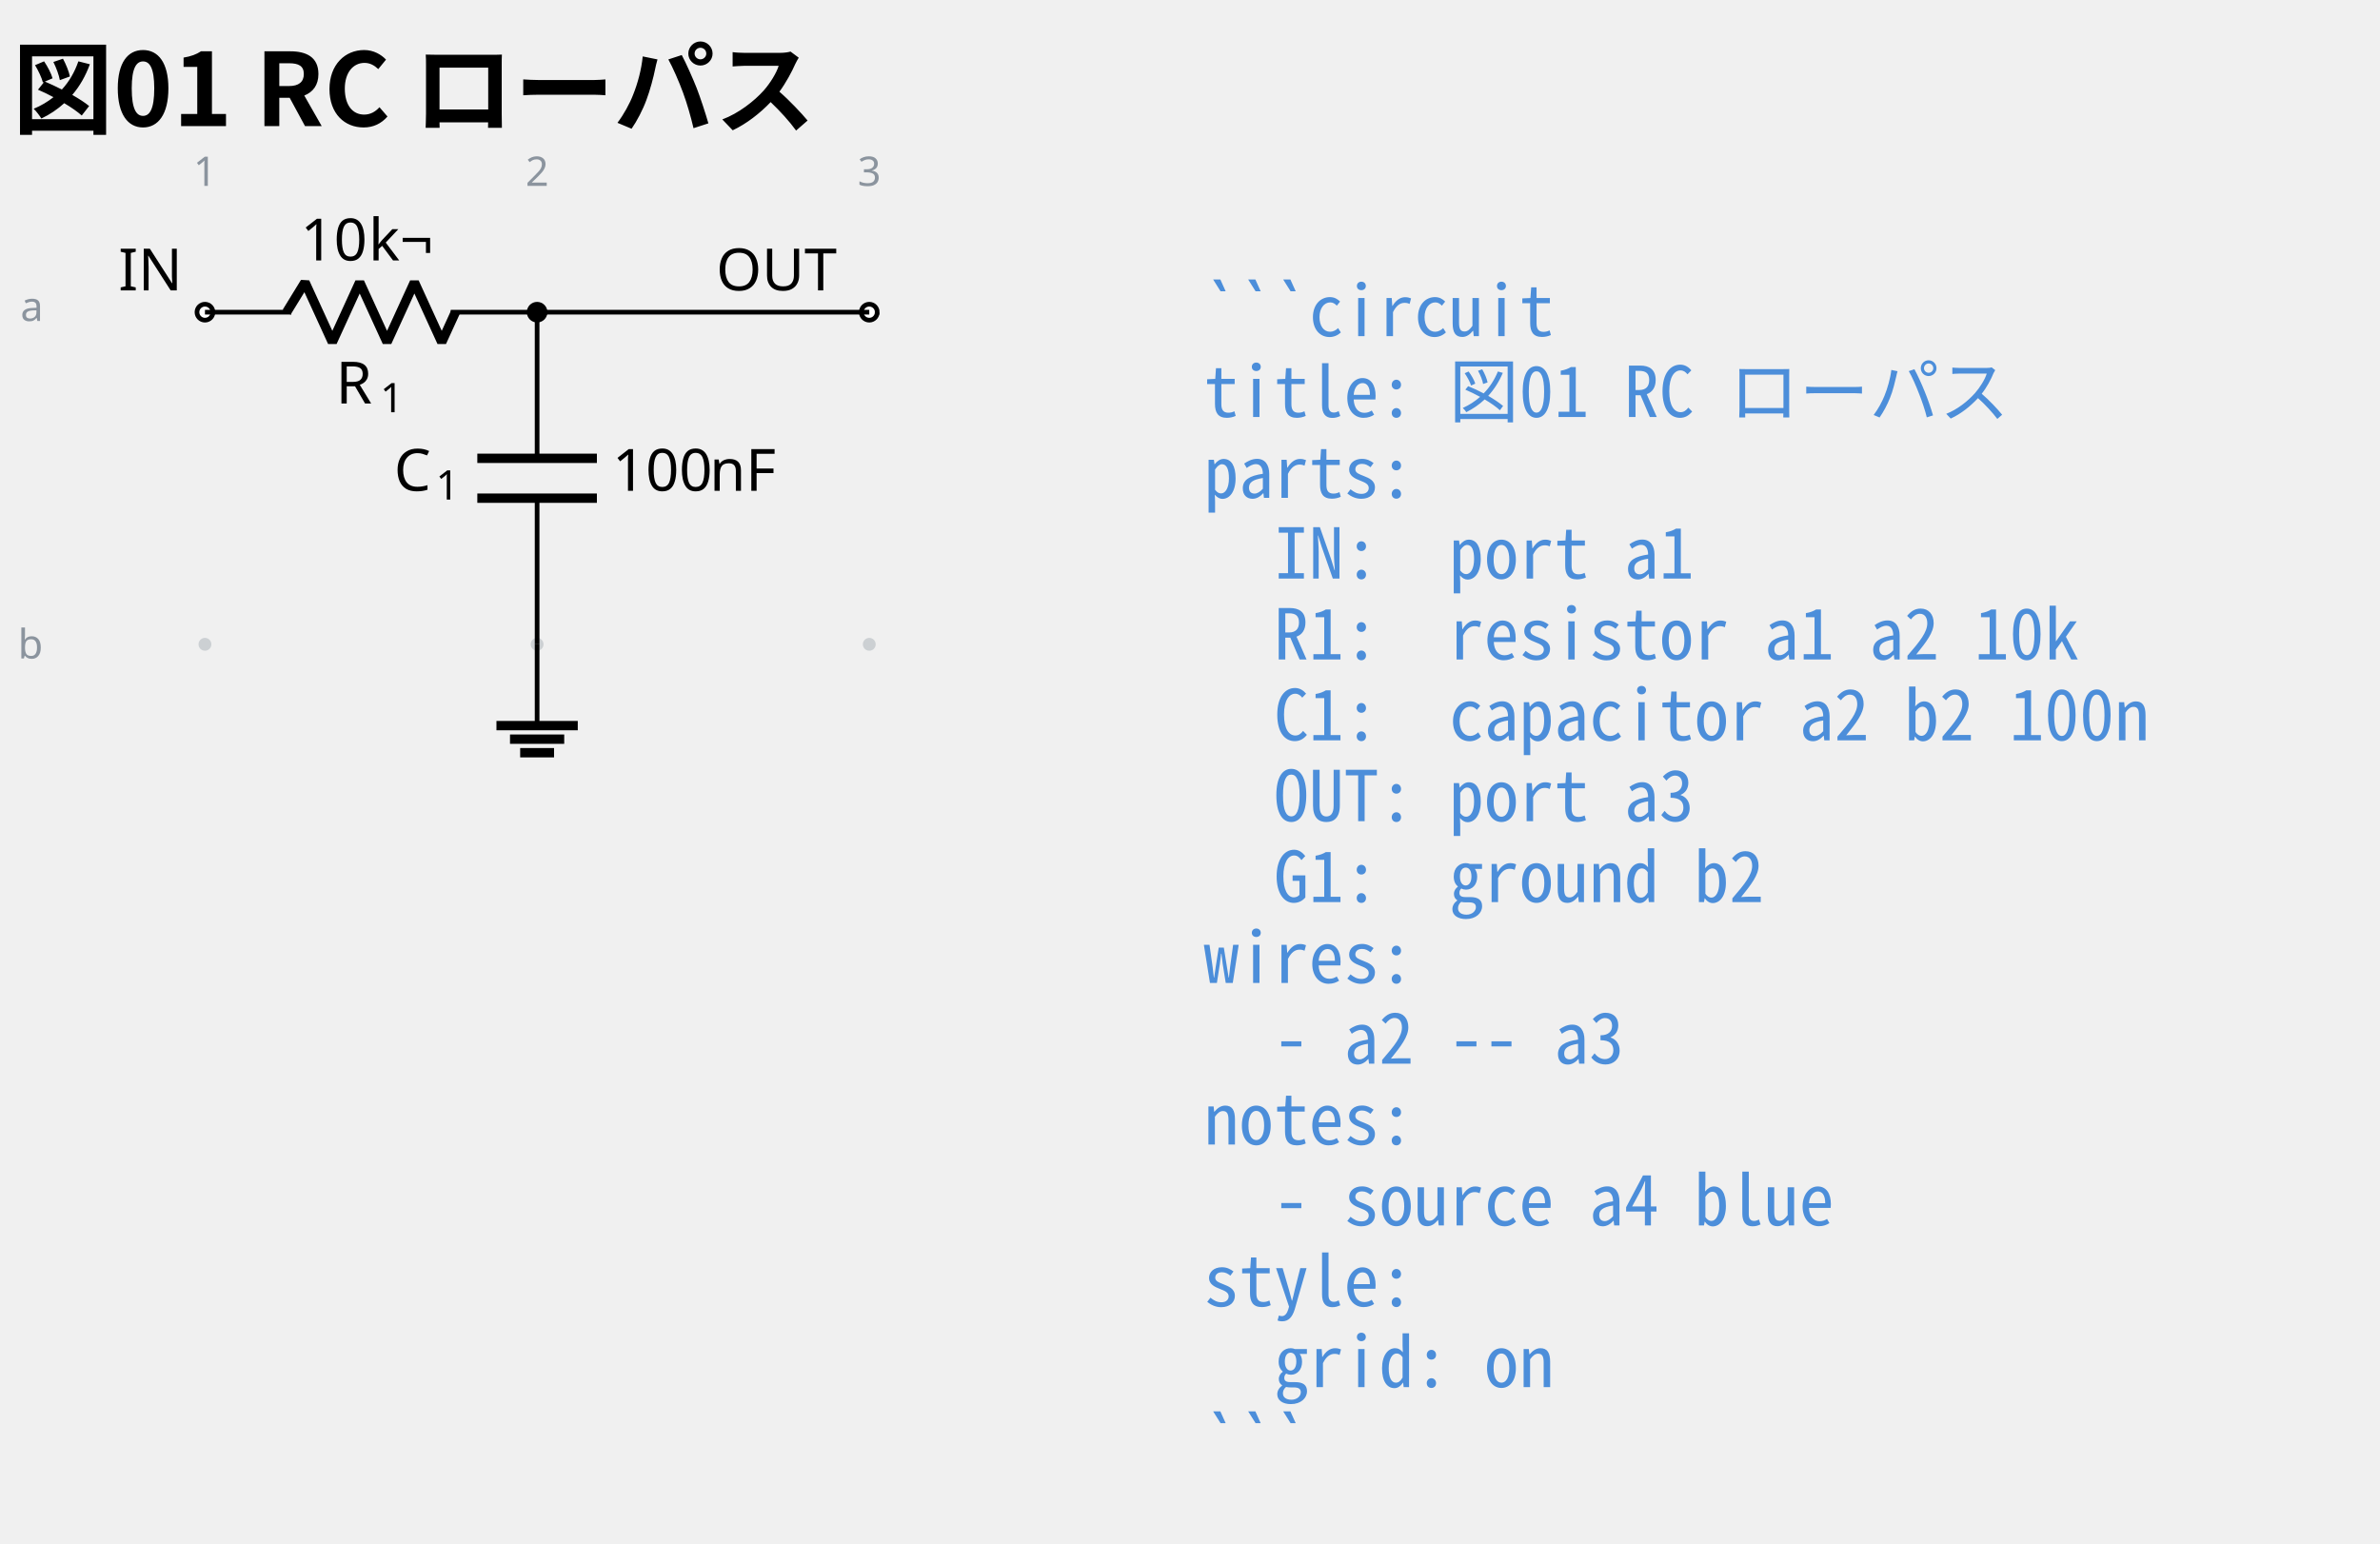
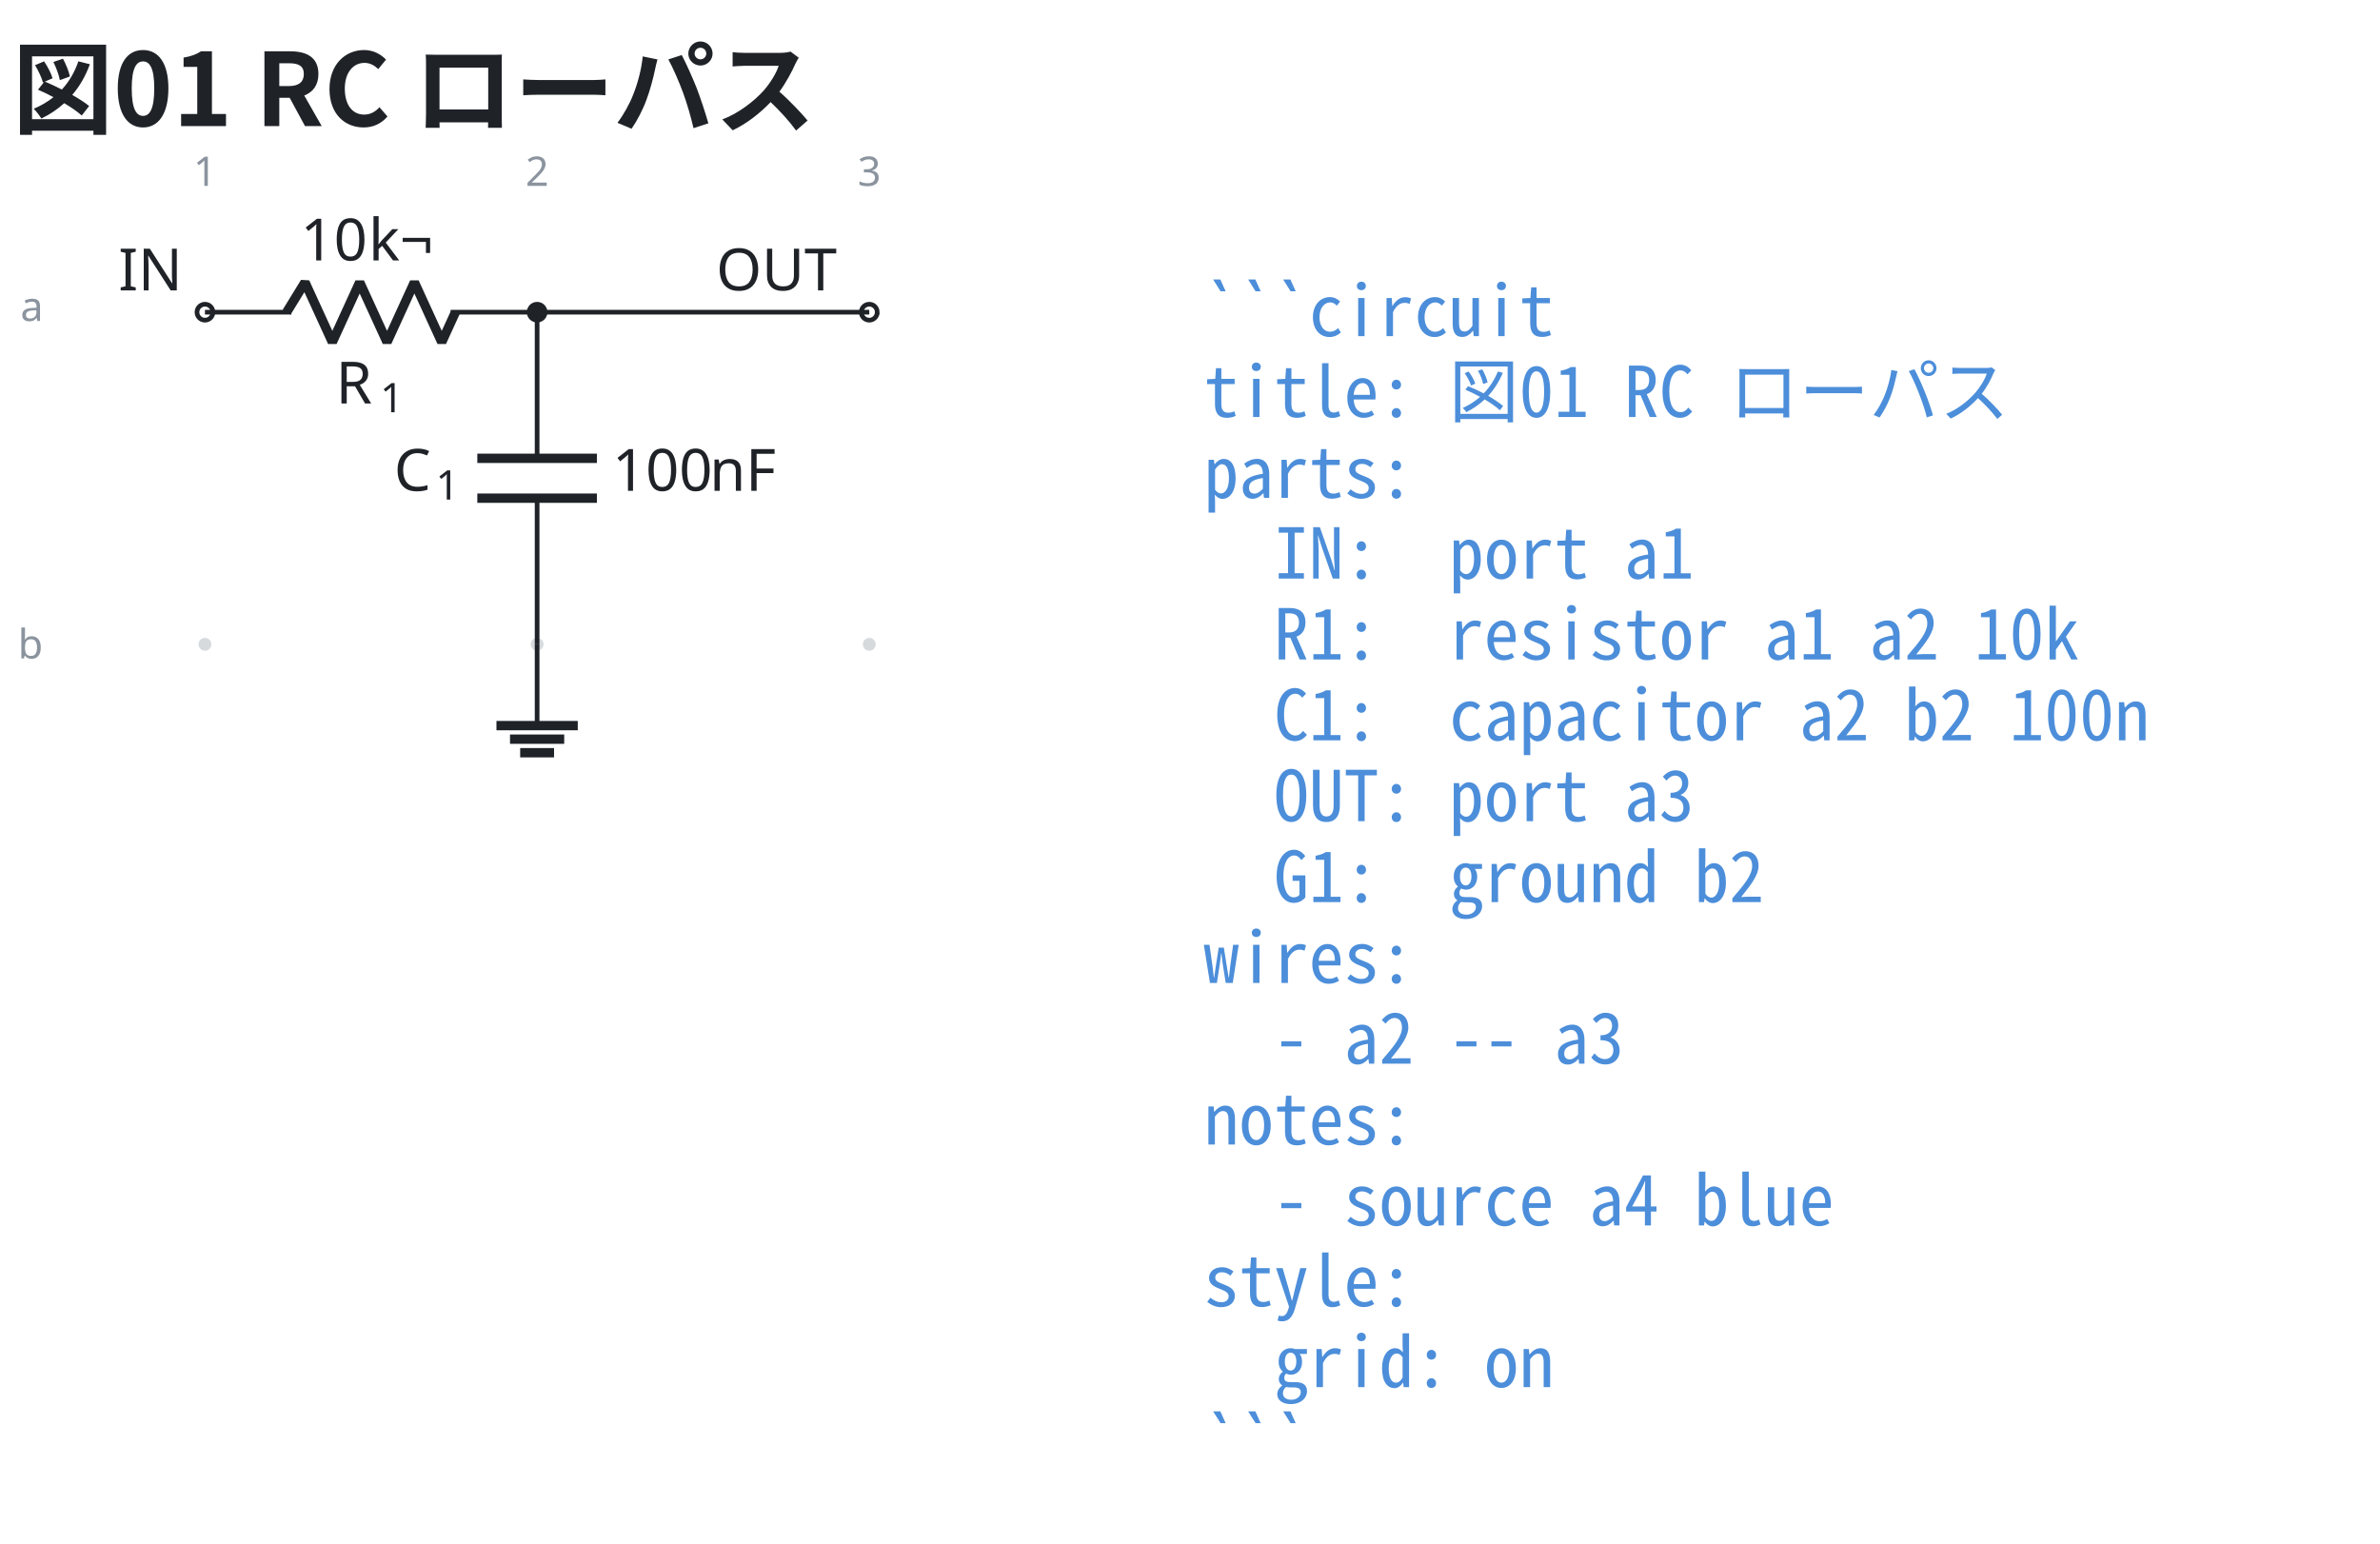
- <svg xmlns="http://www.w3.org/2000/svg" data-circuit-fence="0.1.0" fill="currentColor" width="543.659" height="352.716" viewBox="-72 -72 407.744 264.537">
-   <g stroke="currentColor" stroke-miterlimit="10" stroke-width=".8">
+ <svg xmlns="http://www.w3.org/2000/svg" data-figure-paper="#ffffff" data-circuit-fence="0.1.0" fill="#1f2328" width="543.659" height="352.716" viewBox="-72 -72 407.744 264.537">
+   <rect x="-72" y="-72" width="407.744" height="264.537" fill="#ffffff" />
+   <g stroke="#1f2328" stroke-miterlimit="10" stroke-width=".8">
    <path fill="#8b949e" fill-opacity=".35" stroke="none" stroke-opacity=".35" d="M-35.787-18.511a1.1 1.1 0 1 0-2.2 0 1.1 1.1 0 0 0 2.2 0M-35.787 38.394a1.1 1.1 0 1 0-2.2 0 1.1 1.1 0 0 0 2.2 0M21.118-18.511a1.1 1.1 0 1 0-2.2 0 1.1 1.1 0 0 0 2.2 0M21.118 38.394a1.1 1.1 0 1 0-2.2 0 1.1 1.1 0 0 0 2.2 0M78.024-18.511a1.1 1.1 0 1 0-2.2 0 1.1 1.1 0 0 0 2.2 0M78.024 38.394a1.1 1.1 0 1 0-2.2 0 1.1 1.1 0 0 0 2.2 0m-1.1 0" />
    <g fill="#8b949e" stroke="#8b949e">
      <text x="-36.887" y="-18.511" fill="#8b949e" stroke="none" font-family="cmr7" font-size="7" transform="translate(-1.993 -21.645)">1</text>
    </g>
    <g fill="#8b949e" stroke="#8b949e">
      <text x="-36.887" y="-18.511" fill="#8b949e" stroke="none" font-family="cmr7" font-size="7" transform="translate(54.912 -21.645)">2</text>
    </g>
    <g fill="#8b949e" stroke="#8b949e">
      <text x="-36.887" y="-18.511" fill="#8b949e" stroke="none" font-family="cmr7" font-size="7" transform="translate(111.818 -21.645)">3</text>
    </g>
    <g fill="#8b949e" stroke="#8b949e">
      <text x="-36.887" y="-18.511" fill="#8b949e" stroke="none" font-family="cmr7" font-size="7" transform="translate(-31.62 1.507)">a</text>
    </g>
    <g fill="#8b949e" stroke="#8b949e">
      <text x="-36.887" y="-18.511" fill="#8b949e" stroke="none" font-family="cmr7" font-size="7" transform="translate(-32.05 59.336)">b</text>
    </g>
    <g fill="#ffffff">
      <path d="M-35.522-18.511a1.365 1.365 0 1 0-2.73 0 1.365 1.365 0 0 0 2.73 0Zm-1.365 0" />
    </g>
    <text x="-36.887" y="-18.511" stroke="none" font-family="cmr10" font-size="10" transform="translate(-14.844 -3.733)">IN</text>
    <path fill="none" d="M-36.887-18.511h.4m-.4 0h14.795m27.315 0h14.795m-.4 0h.4" />
    <g stroke-linejoin="bevel" stroke-width="1.6">
      <path fill="none" d="m-22.892-18.511 3.143-5.122 4.686 10.243 4.686-10.243 4.685 10.243 4.686-10.243L3.68-13.39l2.343-5.121" />
    </g>
    <g stroke="none">
      <text x="-36.887" y="-18.511" font-family="cmmi10" font-size="10" transform="translate(22.413 15.648)">R</text>
      <text x="-29.294" y="-17.011" font-family="cmr7" font-size="7" transform="translate(22.413 15.648)">1</text>
    </g>
    <g stroke="none" font-family="cmr10" font-size="10">
      <text x="-36.887" y="-18.511" transform="translate(16.37 -8.863)">10</text>
      <text x="-25.221" y="-18.511" transform="translate(16.37 -8.863)">k¬</text>
    </g>
    <path fill="none" d="M20.018-18.511v.4m0-.4V6.527m0 6.829v25.038m0-.4v.4" />
    <g stroke-width="1.6">
      <path fill="none" d="M30.261 6.527H9.775m20.486 6.829H9.775" />
    </g>
    <g stroke="none">
      <text x="-36.887" y="-18.511" font-family="cmmi10" font-size="10" transform="translate(32.39 30.606)">C</text>
      <text x="-29.74" y="-17.011" font-family="cmr7" font-size="7" transform="translate(32.39 30.606)">1</text>
    </g>
    <g stroke="none" font-family="cmr10" font-size="10">
      <text x="-36.887" y="-18.511" transform="translate(69.787 30.606)">100</text>
      <text x="-20.22" y="-18.511" transform="translate(69.787 30.606)">nF</text>
    </g>
    <g fill="#ffffff">
      <path d="M78.29-18.511a1.365 1.365 0 1 0-2.732 0 1.365 1.365 0 0 0 2.731 0Zm-1.366 0" />
    </g>
    <text x="-36.887" y="-18.511" stroke="none" font-family="cmr10" font-size="10" transform="translate(87.578 -3.733)">OUT</text>
    <path fill="none" d="M20.018 38.394v13.93" />
    <path fill="none" stroke-width="1.6" d="M13.053 52.325h13.93m-11.608 2.321h9.287m-7.546 2.322h5.804" />
    <path fill="none" d="M20.018-18.511h56.906" />
    <path d="M21.384-18.511a1.365 1.365 0 1 0-2.731 0 1.365 1.365 0 0 0 2.73 0Zm-1.366 0" />
    <g>
      <text x="-36.887" y="-18.511" fill="#4c8eda" stroke="none" font-family="'Noto Sans Mono CJK JP',ui-monospace,'SFMono-Regular',Consolas,'Liberation Mono',monospace" font-size="12" transform="translate(171.116 4.1)" xml:space="preserve">```circuit</text>
    </g>
    <g>
      <text x="-36.887" y="-18.511" fill="#4c8eda" stroke="none" font-family="'Noto Sans Mono CJK JP',ui-monospace,'SFMono-Regular',Consolas,'Liberation Mono',monospace" font-size="12" transform="translate(171.116 17.956)" xml:space="preserve">title: 図01 RC ローパス</text>
    </g>
    <g>
      <text x="-36.887" y="-18.511" fill="#4c8eda" stroke="none" font-family="'Noto Sans Mono CJK JP',ui-monospace,'SFMono-Regular',Consolas,'Liberation Mono',monospace" font-size="12" transform="translate(171.116 31.813)" xml:space="preserve">parts:</text>
    </g>
    <g>
      <text x="-36.887" y="-18.511" fill="#4c8eda" stroke="none" font-family="'Noto Sans Mono CJK JP',ui-monospace,'SFMono-Regular',Consolas,'Liberation Mono',monospace" font-size="12" transform="translate(171.116 45.641)" xml:space="preserve">  IN:  port a1</text>
    </g>
    <g>
      <text x="-36.887" y="-18.511" fill="#4c8eda" stroke="none" font-family="'Noto Sans Mono CJK JP',ui-monospace,'SFMono-Regular',Consolas,'Liberation Mono',monospace" font-size="12" transform="translate(171.116 59.498)" xml:space="preserve">  R1:  resistor a1 a2 10k</text>
    </g>
    <g>
      <text x="-36.887" y="-18.511" fill="#4c8eda" stroke="none" font-family="'Noto Sans Mono CJK JP',ui-monospace,'SFMono-Regular',Consolas,'Liberation Mono',monospace" font-size="12" transform="translate(171.116 73.354)" xml:space="preserve">  C1:  capacitor a2 b2 100n</text>
    </g>
    <g>
      <text x="-36.887" y="-18.511" fill="#4c8eda" stroke="none" font-family="'Noto Sans Mono CJK JP',ui-monospace,'SFMono-Regular',Consolas,'Liberation Mono',monospace" font-size="12" transform="translate(171.116 87.21)" xml:space="preserve">  OUT: port a3</text>
    </g>
    <g>
      <text x="-36.887" y="-18.511" fill="#4c8eda" stroke="none" font-family="'Noto Sans Mono CJK JP',ui-monospace,'SFMono-Regular',Consolas,'Liberation Mono',monospace" font-size="12" transform="translate(171.116 101.067)" xml:space="preserve">  G1:  ground b2</text>
    </g>
    <g>
      <text x="-36.887" y="-18.511" fill="#4c8eda" stroke="none" font-family="'Noto Sans Mono CJK JP',ui-monospace,'SFMono-Regular',Consolas,'Liberation Mono',monospace" font-size="12" transform="translate(171.116 114.924)" xml:space="preserve">wires:</text>
    </g>
    <g>
      <text x="-36.887" y="-18.511" fill="#4c8eda" stroke="none" font-family="'Noto Sans Mono CJK JP',ui-monospace,'SFMono-Regular',Consolas,'Liberation Mono',monospace" font-size="12" transform="translate(171.116 128.751)" xml:space="preserve">  - a2 -- a3</text>
    </g>
    <g>
      <text x="-36.887" y="-18.511" fill="#4c8eda" stroke="none" font-family="'Noto Sans Mono CJK JP',ui-monospace,'SFMono-Regular',Consolas,'Liberation Mono',monospace" font-size="12" transform="translate(171.116 142.608)" xml:space="preserve">notes:</text>
    </g>
    <g>
      <text x="-36.887" y="-18.511" fill="#4c8eda" stroke="none" font-family="'Noto Sans Mono CJK JP',ui-monospace,'SFMono-Regular',Consolas,'Liberation Mono',monospace" font-size="12" transform="translate(171.116 156.464)" xml:space="preserve">  - source a4 blue</text>
    </g>
    <g>
      <text x="-36.887" y="-18.511" fill="#4c8eda" stroke="none" font-family="'Noto Sans Mono CJK JP',ui-monospace,'SFMono-Regular',Consolas,'Liberation Mono',monospace" font-size="12" transform="translate(171.116 170.32)" xml:space="preserve">style:</text>
    </g>
    <g>
      <text x="-36.887" y="-18.511" fill="#4c8eda" stroke="none" font-family="'Noto Sans Mono CJK JP',ui-monospace,'SFMono-Regular',Consolas,'Liberation Mono',monospace" font-size="12" transform="translate(171.116 184.177)" xml:space="preserve">  grid: on</text>
    </g>
    <g>
      <text x="-36.887" y="-18.511" fill="#4c8eda" stroke="none" font-family="'Noto Sans Mono CJK JP',ui-monospace,'SFMono-Regular',Consolas,'Liberation Mono',monospace" font-size="12" transform="translate(171.116 198.034)" xml:space="preserve">```</text>
    </g>
    <g>
-       <text x="-36.887" y="-18.511" fill="currentColor" stroke="none" font-family="'Noto Sans CJK JP','Noto Sans JP','Hiragino Sans','Yu Gothic',sans-serif" font-size="17.28" transform="translate(-32.983 -31.889)" font-weight="bold">図01 RC ローパス</text>
+       <text x="-36.887" y="-18.511" fill="#1f2328" stroke="none" font-family="'Noto Sans CJK JP','Noto Sans JP','Hiragino Sans','Yu Gothic',sans-serif" font-size="17.28" transform="translate(-32.983 -31.889)" font-weight="bold">図01 RC ローパス</text>
    </g>
  </g>
</svg>
